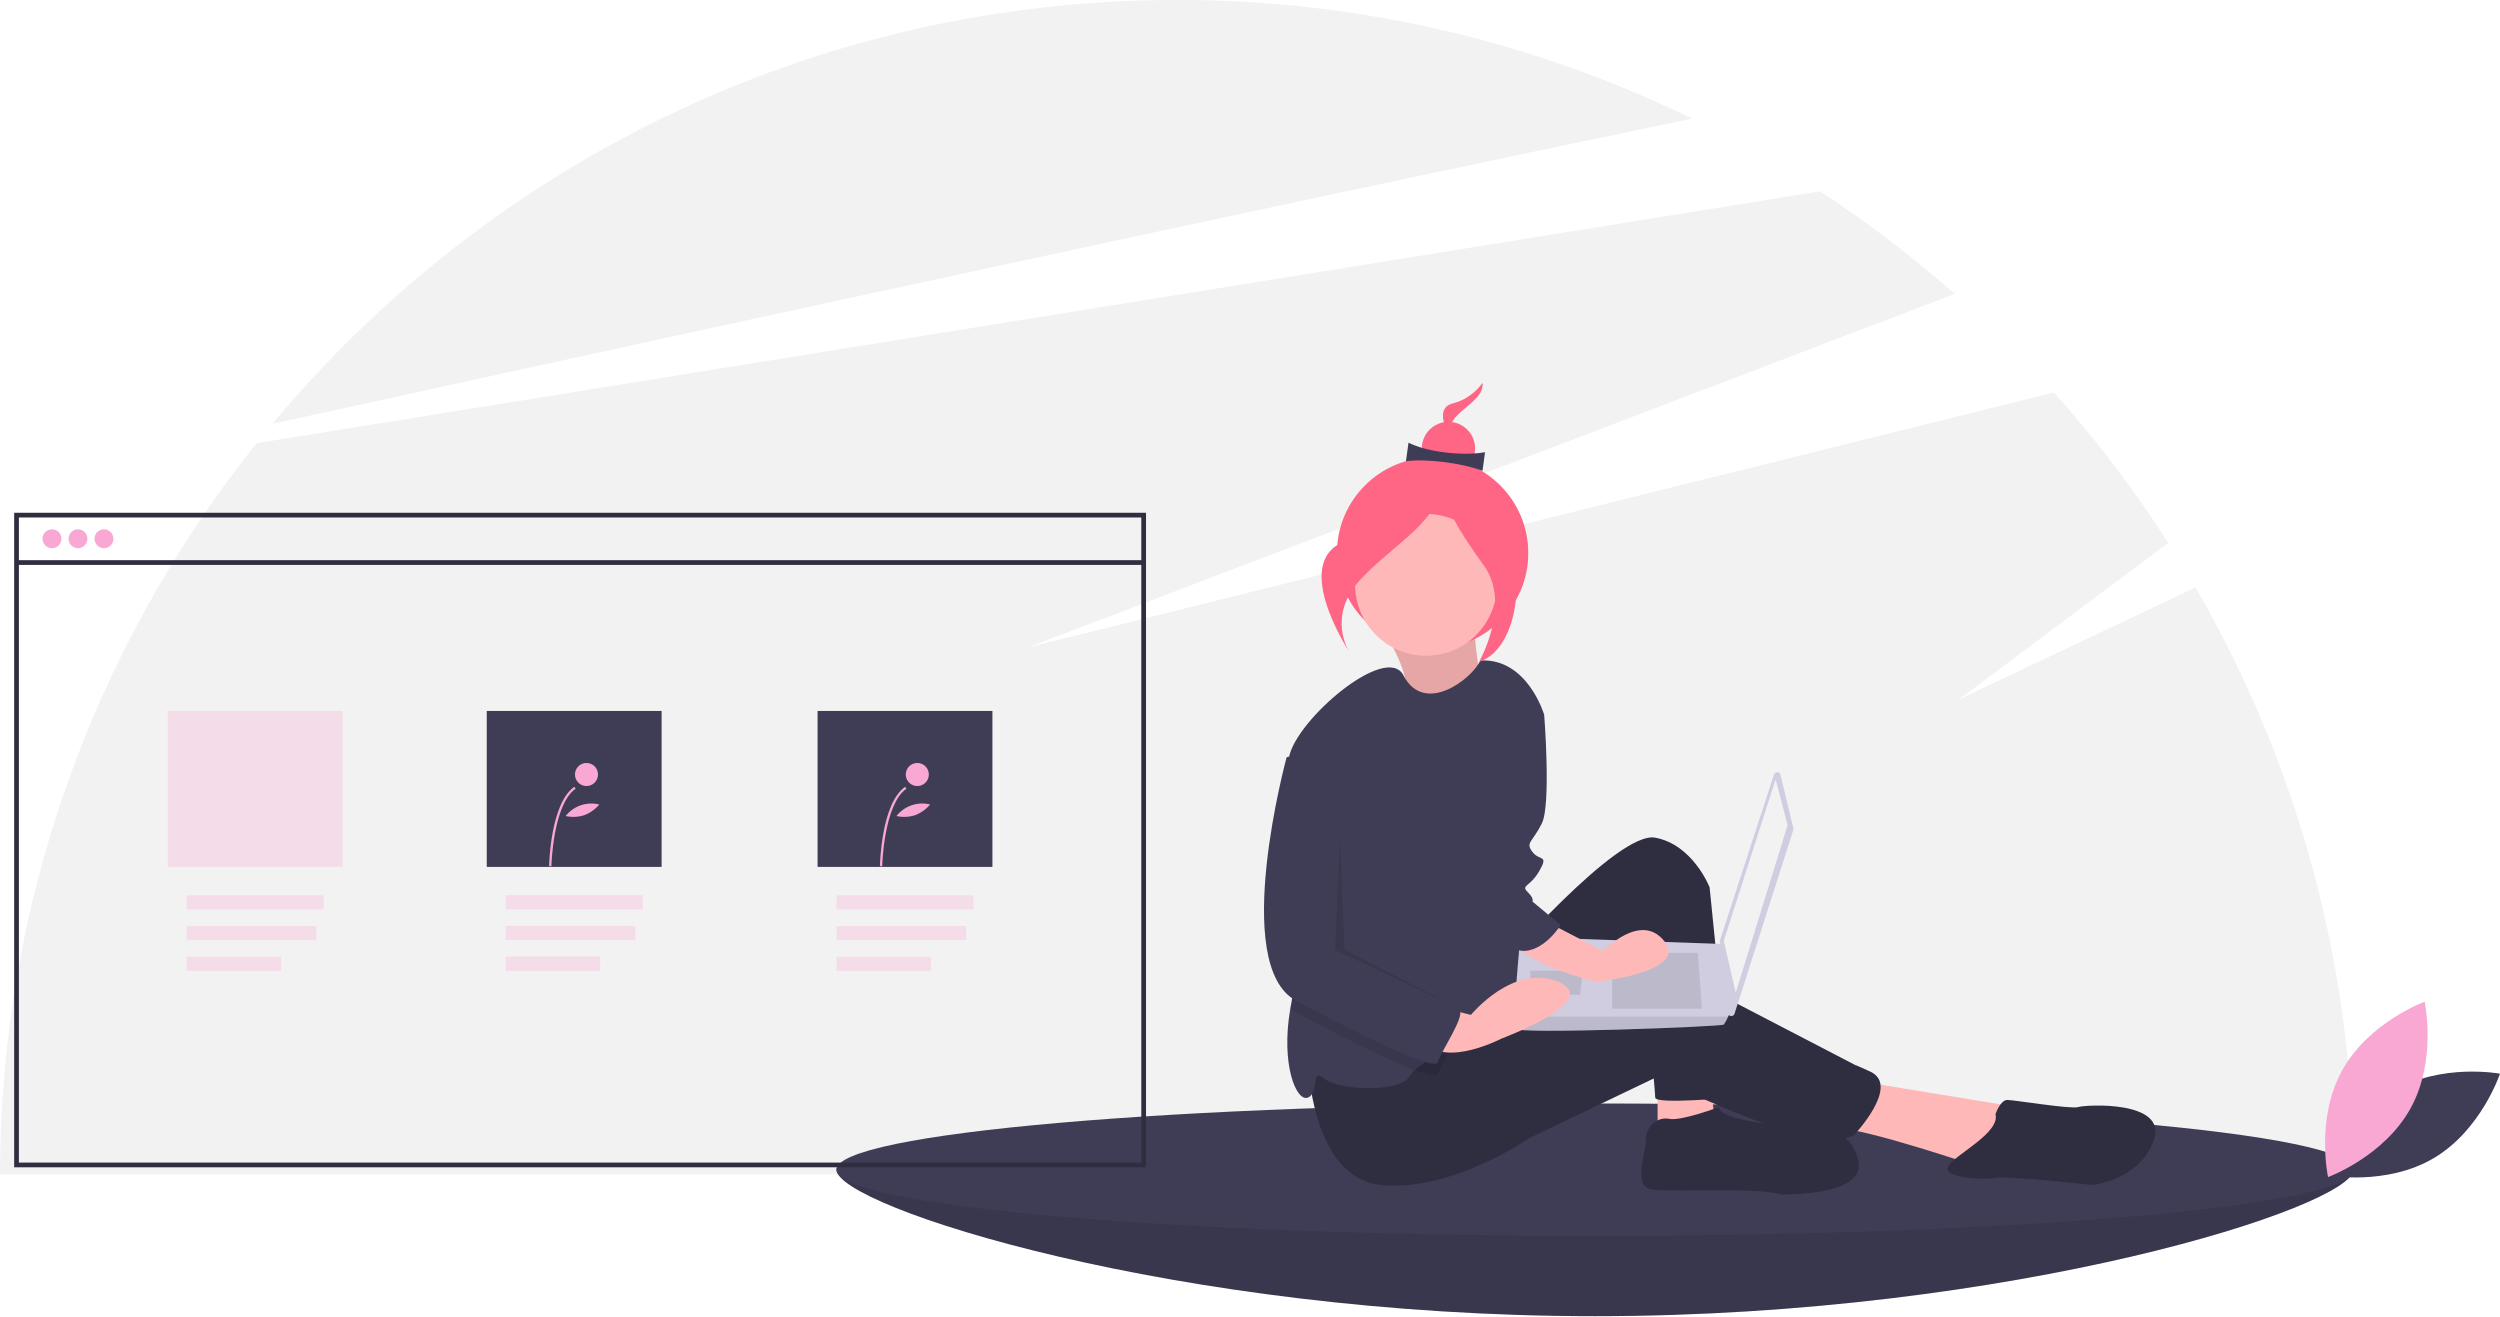
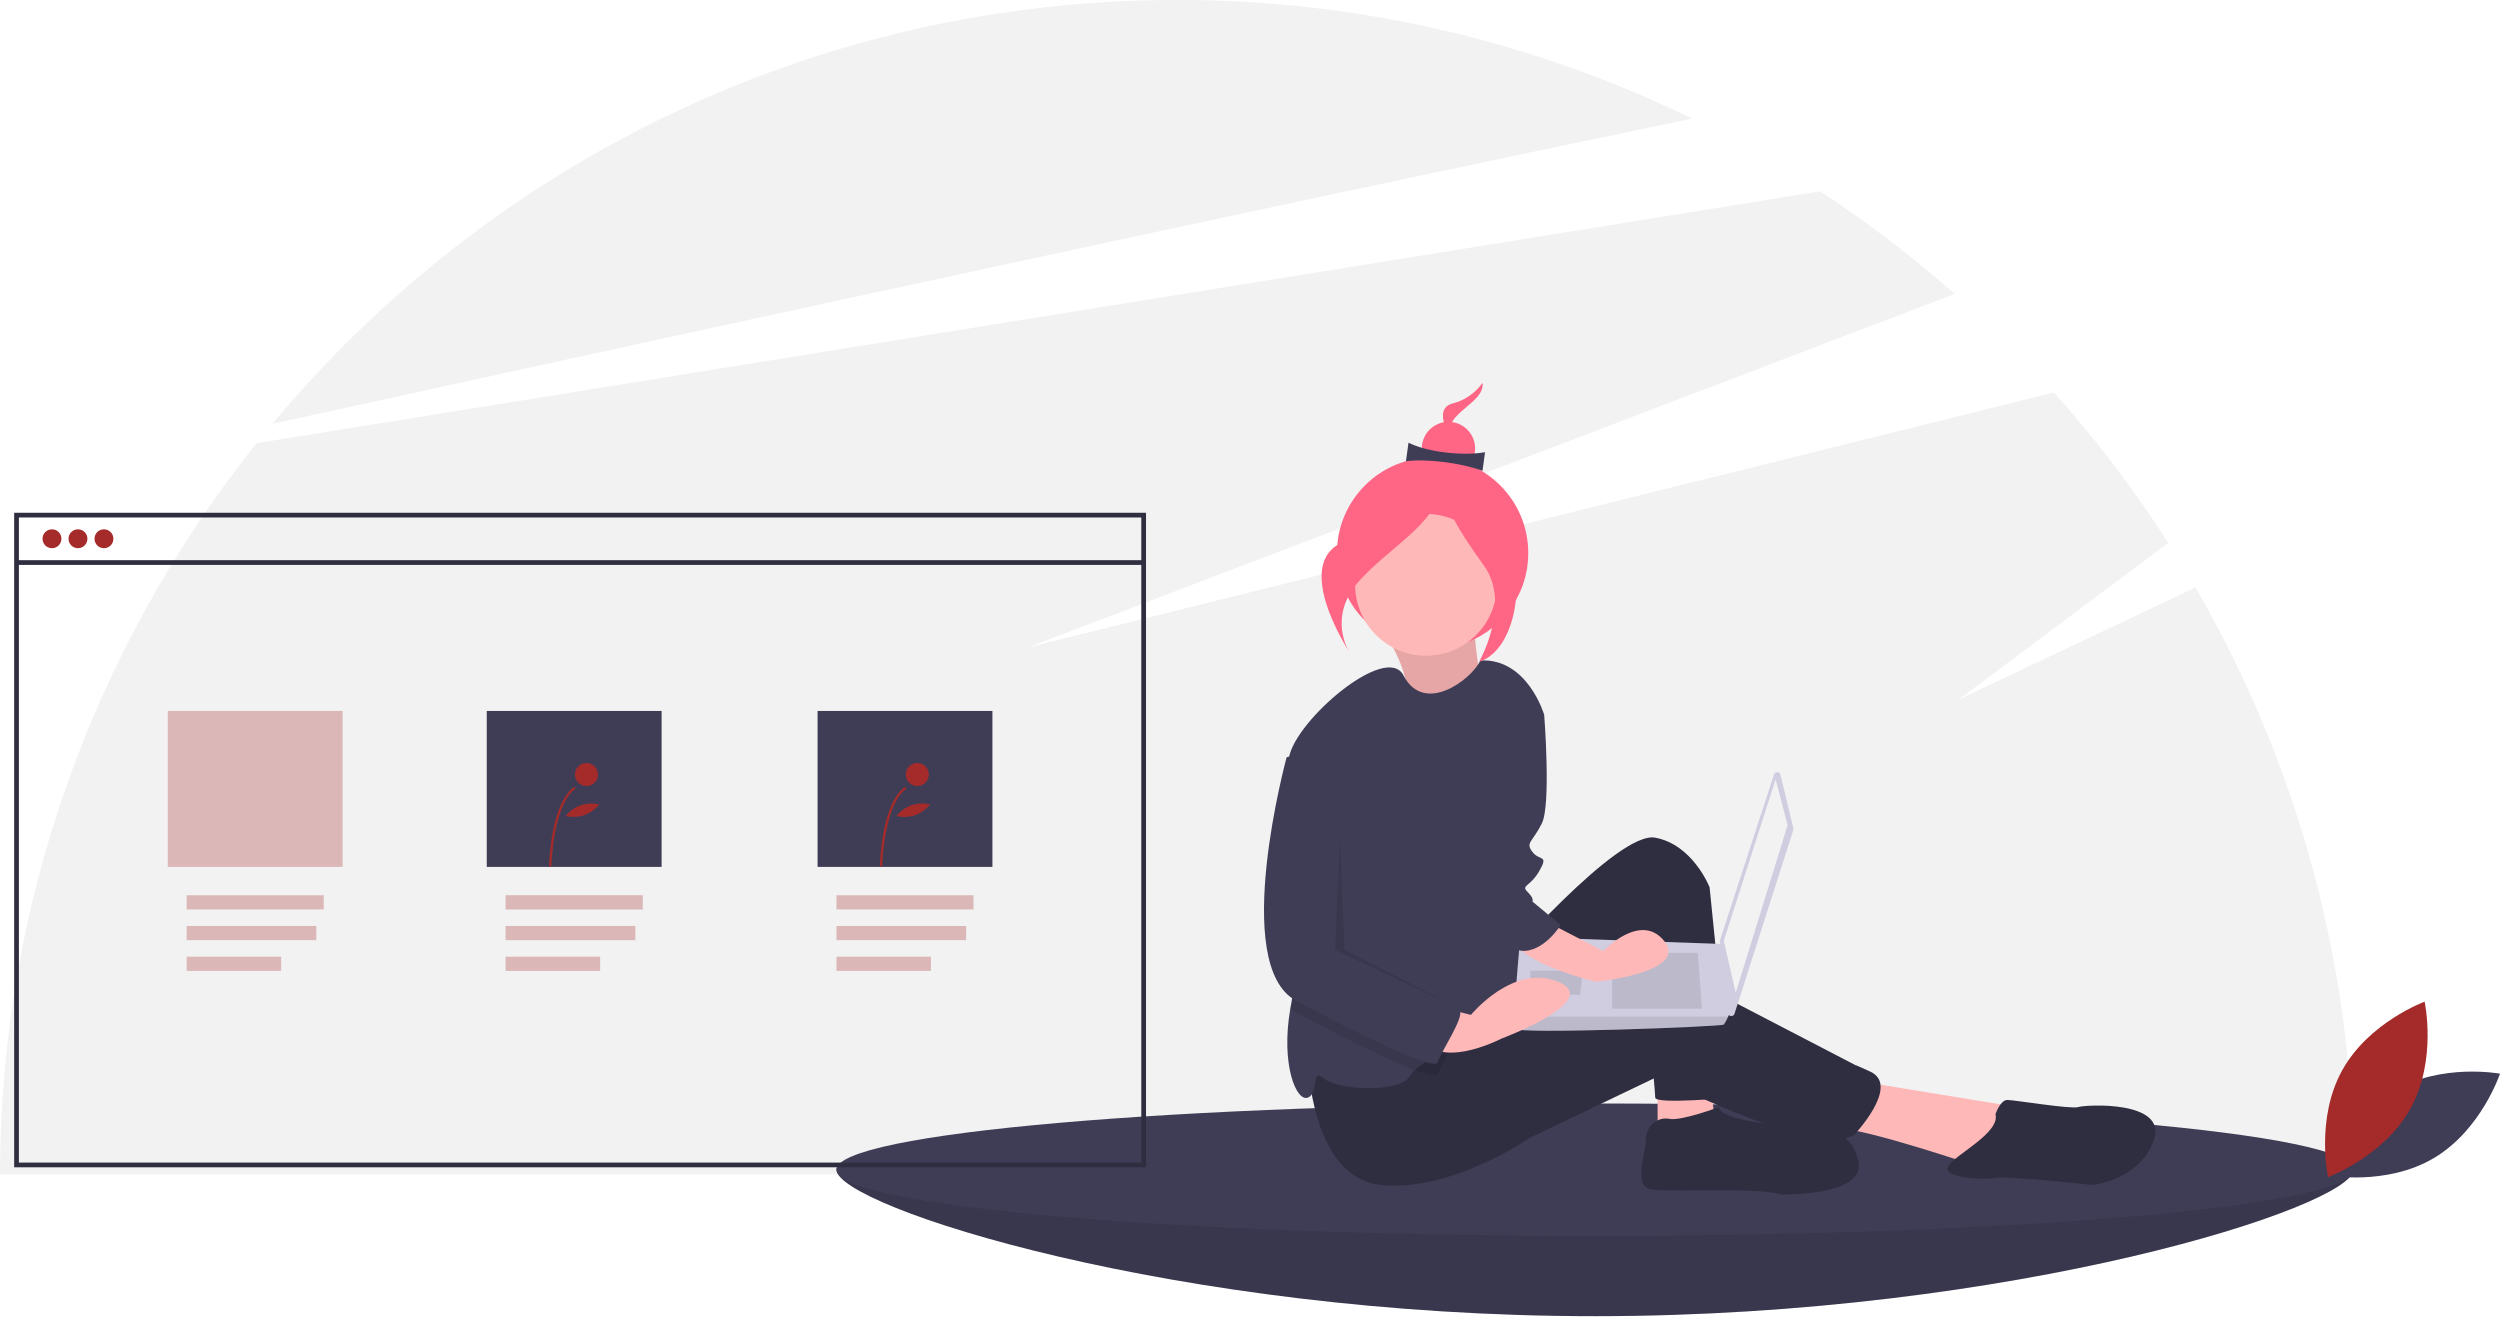
<svg xmlns="http://www.w3.org/2000/svg" id="e8c09660-db65-4061-a2dc-920e909a0453" data-name="Layer 1" width="1057.994" height="557" viewBox="0 0 1057.994 557">
  <path d="M1000.122,420.112,899.997,467.5l88.615-66.262a500.056,500.056,0,0,0-48.384-63.668L505.997,445.5,898.23,295.876a499.981,499.981,0,0,0-56.958-43.414L179.606,359.039A495.88,495.88,0,0,0,71.003,668.5h995.987A495.613,495.613,0,0,0,1000.122,420.112Z" transform="translate(-71.00317 -171.5)" fill="#f2f2f2" />
  <path d="M787.12,221.695A495.972,495.972,0,0,0,568.997,171.5c-153.83,0-291.361,69.753-382.71,179.349C342.713,316.574,615.064,257.243,787.12,221.695Z" transform="translate(-71.00317 -171.5)" fill="#f2f2f2" />
  <path d="M1066.997,666.5c0,15.464-143.717,62-321,62s-321-46.536-321-62,143.717,6,321,6S1066.997,651.036,1066.997,666.5Z" transform="translate(-71.00317 -171.5)" fill="#3f3d56" />
  <path d="M1066.997,666.5c0,15.464-143.717,62-321,62s-321-46.536-321-62,143.717,6,321,6S1066.997,651.036,1066.997,666.5Z" transform="translate(-71.00317 -171.5)" opacity="0.1" />
  <ellipse cx="674.994" cy="495" rx="321" ry="28" fill="#3f3d56" />
  <path d="M656.644,438.626s12.911,20.477,8.3,26.021,34.593,5.683,34.593,5.683-5.889-29.788-4.156-36.643Z" transform="translate(-71.00317 -171.5)" fill="#ffb8b8" />
  <path d="M656.644,438.626s12.911,20.477,8.3,26.021,34.593,5.683,34.593,5.683-5.889-29.788-4.156-36.643Z" transform="translate(-71.00317 -171.5)" opacity="0.1" />
  <circle cx="606.274" cy="234.063" r="40.484" fill="#ff6584" />
  <polygon points="701.494 453.5 701.494 477.5 725.494 472.5 723.494 455.5 701.494 453.5" fill="#ffb8b8" />
  <path d="M857.497,629l67,11-17,25s-47-16-59-16S857.497,629,857.497,629Z" transform="translate(-71.00317 -171.5)" fill="#ffb8b8" />
  <path d="M705.497,581s50-58,66-55,23,21,23,21l9,89s-32,3-32,0-6-67-6-67-47,104-72,35Z" transform="translate(-71.00317 -171.5)" fill="#2f2e41" />
  <path d="M624.497,620s1,50,31,53,63-20,63-20l54-25.87s64,33.87,83,24.87c0,0,20-21,7-27s-1,0-1,0l-77-40s-15-4-41,7-61,16-61,16Z" transform="translate(-71.00317 -171.5)" fill="#2f2e41" />
  <circle cx="603.494" cy="247.5" r="30" fill="#ffb8b8" />
  <path d="M717.497,503l-2,42s1,55-8,59c-4.55,2.02-13.69,6.08-22.14,10.52-6.34,3.32-12.29,6.84-15.61,9.87a11.194,11.194,0,0,0-2.25,2.61c-4,7-30,6-36,1s-2,6-7,8c-4.84,1.94-11.55-13.92-7.44-37.6.13-.79.28-1.59.44-2.4,4.59-22.95-2.62-77.92-1.51-99.16a37.369,37.369,0,0,1,.51-4.84c3-16,41.28-48.56,48.44-34.69,8.82,17.12,29.08,1.48,32.56-6.31,20-1,27,23,27,23Z" transform="translate(-71.00317 -171.5)" fill="#3f3d56" />
  <path d="M798.497,640s-16,6-21,5-10,3-10,9-6,20,3,21,46-1,54,2c0,0,36,1,33-14s-18-14-18-14S798.497,647,798.497,640Z" transform="translate(-71.00317 -171.5)" fill="#2f2e41" />
  <path d="M915.497,643s2-6,5-6,27,4,30,3,38-3,32,14-26,19-26,19-36-4-41-3-23,0-20-5S917.497,651,915.497,643Z" transform="translate(-71.00317 -171.5)" fill="#2f2e41" />
  <path d="M824.471,499.363l5.486,22.63a1.414,1.414,0,0,1-.027.764l-24.886,77.77a1.413,1.413,0,0,1-2.751-.271l-3.443-30.296a1.414,1.414,0,0,1,.061-.598l22.843-70.104A1.413,1.413,0,0,1,824.471,499.363Z" transform="translate(-71.00317 -171.5)" fill="#d0cde1" />
  <polygon points="751.45 329.775 756.515 349.191 734.565 420.104 729.5 398.155 751.45 329.775" fill="#f2f2f2" />
  <path d="M711.862,606.8c.844,2.533,87.797-.844,88.641-1.688a18.324,18.324,0,0,0,1.857-3.377c.794-1.688,1.52-3.377,1.52-3.377l-3.377-27.335-86.109-3.056s-2.153,23.165-2.592,33.768A25.331,25.331,0,0,0,711.862,606.8Z" transform="translate(-71.00317 -171.5)" fill="#d0cde1" />
  <polygon points="718.526 403.22 720.214 426.858 682.225 426.858 682.225 403.22 718.526 403.22" opacity="0.1" />
  <polygon points="669.562 410.818 669.789 410.773 668.718 420.949 647.612 420.949 647.612 410.818 669.562 410.818" opacity="0.1" />
  <path d="M711.862,606.8c.844,2.533,87.797-.844,88.641-1.688a18.324,18.324,0,0,0,1.857-3.377H711.803A25.331,25.331,0,0,0,711.862,606.8Z" transform="translate(-71.00317 -171.5)" opacity="0.1" />
  <path d="M698.409,333.5a22.13,22.13,0,0,1-12.769,8.778c-8.929,2.391-.073,15.809-.073,15.809s-3.22-4.879,1.425-10.046S699.112,339.34,698.409,333.5Z" transform="translate(-71.00317 -171.5)" fill="#ff6584" />
  <circle cx="612.982" cy="189.806" r="11.283" fill="#ff6584" />
  <path d="M698.39,370.762c-9.198-3.479-24.513-5.243-32.392-4.037l1.081-7.891c7.575,3.915,22.82,5.755,32.392,4.037Z" transform="translate(-71.00317 -171.5)" fill="#3f3d56" />
  <path d="M680.592,373.587s-11.527,19.174-38.332,26.351-.219,47.458-.219,47.458-9.668-14.647,4.277-30.159S682.702,391.12,680.592,373.587Z" transform="translate(-71.00317 -171.5)" fill="#ff6584" />
  <path d="M681.507,372.422s11.074,26.336,23.231,28.826,11.235,44.103-7.777,50.344c0,0,13.863-24.396,2.013-40.757S679.64,381.54,681.507,372.422Z" transform="translate(-71.00317 -171.5)" fill="#ff6584" />
  <path d="M685.357,614.52c-2.47,4.67-5.37,9.52-5.86,11.48-.33,1.33-3.99.56-9.75-1.61-11.55-4.37-31.57-14.38-50.25-24.39a15.775,15.775,0,0,1-2.44-1.6c.13-.79.28-1.59.44-2.4,4.59-22.95-2.62-77.92-1.51-99.16l8.51-2.84,17,16v68s44,24,47,26C690.027,605.02,687.917,609.67,685.357,614.52Z" transform="translate(-71.00317 -171.5)" opacity="0.1" />
  <path d="M722.497,560l27,14s16-17,26-4-29,17-29,17-34-8-35-19S722.497,560,722.497,560Z" transform="translate(-71.00317 -171.5)" fill="#ffb8b8" />
  <path d="M677.497,597l16,4s18-22,37-14-24,24-24,24-23,12-32,2S677.497,597,677.497,597Z" transform="translate(-71.00317 -171.5)" fill="#ffb8b8" />
  <path d="M712.497,465c1,1,12,9,12,9s3,38-1,46-7,8-4,12,7,1,3,8-8,6-5,9,2,4,2,4l12,10s-7.362,11.726-16.681,10.863S697.497,528,697.497,528Z" transform="translate(-71.00317 -171.5)" fill="#3f3d56" />
  <path d="M624.497,489l-9,3s-24,88,4,103,59,30,60,26,12-20,9-22-47-26-47-26V505Z" transform="translate(-71.00317 -171.5)" fill="#3f3d56" />
  <polygon points="566.994 354 564.994 402 617.994 427 568.994 402 566.994 354" opacity="0.1" />
  <path d="M1084.097,633.143c-20.155,11.884-28.088,35.774-28.088,35.774s24.745,4.621,44.9-7.263,28.088-35.774,28.088-35.774S1104.252,621.259,1084.097,633.143Z" transform="translate(-71.00317 -171.5)" fill="#3f3d56" />
-   <path d="M1091.16,640.511c-11.287,20.496-34.933,29.128-34.933,29.128s-5.347-24.598,5.94-45.094,34.933-29.128,34.933-29.128S1102.446,620.016,1091.16,640.511Z" transform="translate(-71.00317 -171.5)" fill="#f9a8d4" />
-   <circle cx="21.994" cy="228" r="4" fill="#f9a8d4" />
-   <circle cx="32.994" cy="228" r="4" fill="#f9a8d4" />
-   <circle cx="43.994" cy="228" r="4" fill="#f9a8d4" />
-   <rect x="78.994" y="378.873" width="58" height="6" fill="#f9a8d4" opacity="0.3" />
-   <rect x="78.994" y="391.873" width="54.865" height="6" fill="#f9a8d4" opacity="0.3" />
-   <rect x="78.994" y="404.873" width="39.973" height="6" fill="#f9a8d4" opacity="0.3" />
+   <path d="M1091.16,640.511c-11.287,20.496-34.933,29.128-34.933,29.128s-5.347-24.598,5.94-45.094,34.933-29.128,34.933-29.128S1102.446,620.016,1091.16,640.511Z" transform="translate(-71.00317 -171.5)" fill="#a52a2a" />
+   <circle cx="21.994" cy="228" r="4" fill="#a52a2a" />
+   <circle cx="32.994" cy="228" r="4" fill="#a52a2a" />
+   <circle cx="43.994" cy="228" r="4" fill="#a52a2a" />
+   <rect x="78.994" y="378.873" width="58" height="6" fill="#a52a2a" opacity="0.3" />
+   <rect x="78.994" y="391.873" width="54.865" height="6" fill="#a52a2a" opacity="0.3" />
+   <rect x="78.994" y="404.873" width="39.973" height="6" fill="#a52a2a" opacity="0.3" />
  <g opacity="0.3">
-     <rect x="213.994" y="378.873" width="58" height="6" fill="#f9a8d4" />
-     <rect x="213.994" y="391.873" width="54.865" height="6" fill="#f9a8d4" />
-     <rect x="213.994" y="404.873" width="39.973" height="6" fill="#f9a8d4" />
-     <rect x="213.994" y="378.873" width="58" height="6" fill="#f9a8d4" opacity="0.3" />
-     <rect x="213.994" y="391.873" width="54.865" height="6" fill="#f9a8d4" opacity="0.3" />
-     <rect x="213.994" y="404.873" width="39.973" height="6" fill="#f9a8d4" opacity="0.3" />
+     <rect x="213.994" y="378.873" width="58" height="6" fill="#a52a2a" />
+     <rect x="213.994" y="391.873" width="54.865" height="6" fill="#a52a2a" />
+     <rect x="213.994" y="404.873" width="39.973" height="6" fill="#a52a2a" />
+     <rect x="213.994" y="378.873" width="58" height="6" fill="#a52a2a" opacity="0.3" />
+     <rect x="213.994" y="391.873" width="54.865" height="6" fill="#a52a2a" opacity="0.3" />
+     <rect x="213.994" y="404.873" width="39.973" height="6" fill="#a52a2a" opacity="0.3" />
  </g>
-   <rect x="353.994" y="378.873" width="58" height="6" fill="#f9a8d4" opacity="0.3" />
-   <rect x="353.994" y="391.873" width="54.865" height="6" fill="#f9a8d4" opacity="0.3" />
-   <rect x="353.994" y="404.873" width="39.973" height="6" fill="#f9a8d4" opacity="0.3" />
-   <rect x="70.994" y="300.873" width="74" height="66" fill="#f9a8d4" opacity="0.3" />
+   <rect x="353.994" y="378.873" width="58" height="6" fill="#a52a2a" opacity="0.3" />
+   <rect x="353.994" y="391.873" width="54.865" height="6" fill="#a52a2a" opacity="0.3" />
+   <rect x="353.994" y="404.873" width="39.973" height="6" fill="#a52a2a" opacity="0.3" />
+   <rect x="70.994" y="300.873" width="74" height="66" fill="#a52a2a" opacity="0.3" />
  <rect x="205.994" y="300.873" width="74" height="66" fill="#3f3d56" />
  <rect x="345.994" y="300.873" width="74" height="66" fill="#3f3d56" />
-   <path d="M304.355,538.095l-.976-.019c.021-1.081.631-26.561,10.662-33.604l.561.799C304.976,512.03,304.36,537.835,304.355,538.095Z" transform="translate(-71.00317 -171.5)" fill="#f9a8d4" />
-   <circle cx="248.2" cy="327.768" r="4.881" fill="#f9a8d4" />
-   <path d="M318.216,516.504a15.198,15.198,0,0,1-7.841.339,13.85,13.85,0,0,1,14.24-4.884A15.198,15.198,0,0,1,318.216,516.504Z" transform="translate(-71.00317 -171.5)" fill="#f9a8d4" />
-   <path d="M444.355,538.095l-.976-.019c.021-1.081.631-26.561,10.662-33.604l.561.799C444.976,512.03,444.36,537.835,444.355,538.095Z" transform="translate(-71.00317 -171.5)" fill="#f9a8d4" />
-   <circle cx="388.2" cy="327.768" r="4.881" fill="#f9a8d4" />
-   <path d="M458.216,516.504a15.198,15.198,0,0,1-7.841.339,13.85,13.85,0,0,1,14.24-4.884A15.198,15.198,0,0,1,458.216,516.504Z" transform="translate(-71.00317 -171.5)" fill="#f9a8d4" />
+   <path d="M304.355,538.095l-.976-.019c.021-1.081.631-26.561,10.662-33.604l.561.799C304.976,512.03,304.36,537.835,304.355,538.095Z" transform="translate(-71.00317 -171.5)" fill="#a52a2a" />
+   <circle cx="248.2" cy="327.768" r="4.881" fill="#a52a2a" />
+   <path d="M318.216,516.504a15.198,15.198,0,0,1-7.841.339,13.85,13.85,0,0,1,14.24-4.884A15.198,15.198,0,0,1,318.216,516.504Z" transform="translate(-71.00317 -171.5)" fill="#a52a2a" />
+   <path d="M444.355,538.095l-.976-.019c.021-1.081.631-26.561,10.662-33.604l.561.799C444.976,512.03,444.36,537.835,444.355,538.095Z" transform="translate(-71.00317 -171.5)" fill="#a52a2a" />
+   <circle cx="388.2" cy="327.768" r="4.881" fill="#a52a2a" />
+   <path d="M458.216,516.504a15.198,15.198,0,0,1-7.841.339,13.85,13.85,0,0,1,14.24-4.884A15.198,15.198,0,0,1,458.216,516.504Z" transform="translate(-71.00317 -171.5)" fill="#a52a2a" />
  <path d="M555.997,665.5h-479v-277h479Zm-477-2h475v-273h-475Z" transform="translate(-71.00317 -171.5)" fill="#2f2e41" />
  <rect x="6.994" y="237.065" width="477" height="2" fill="#2f2e41" />
</svg>
